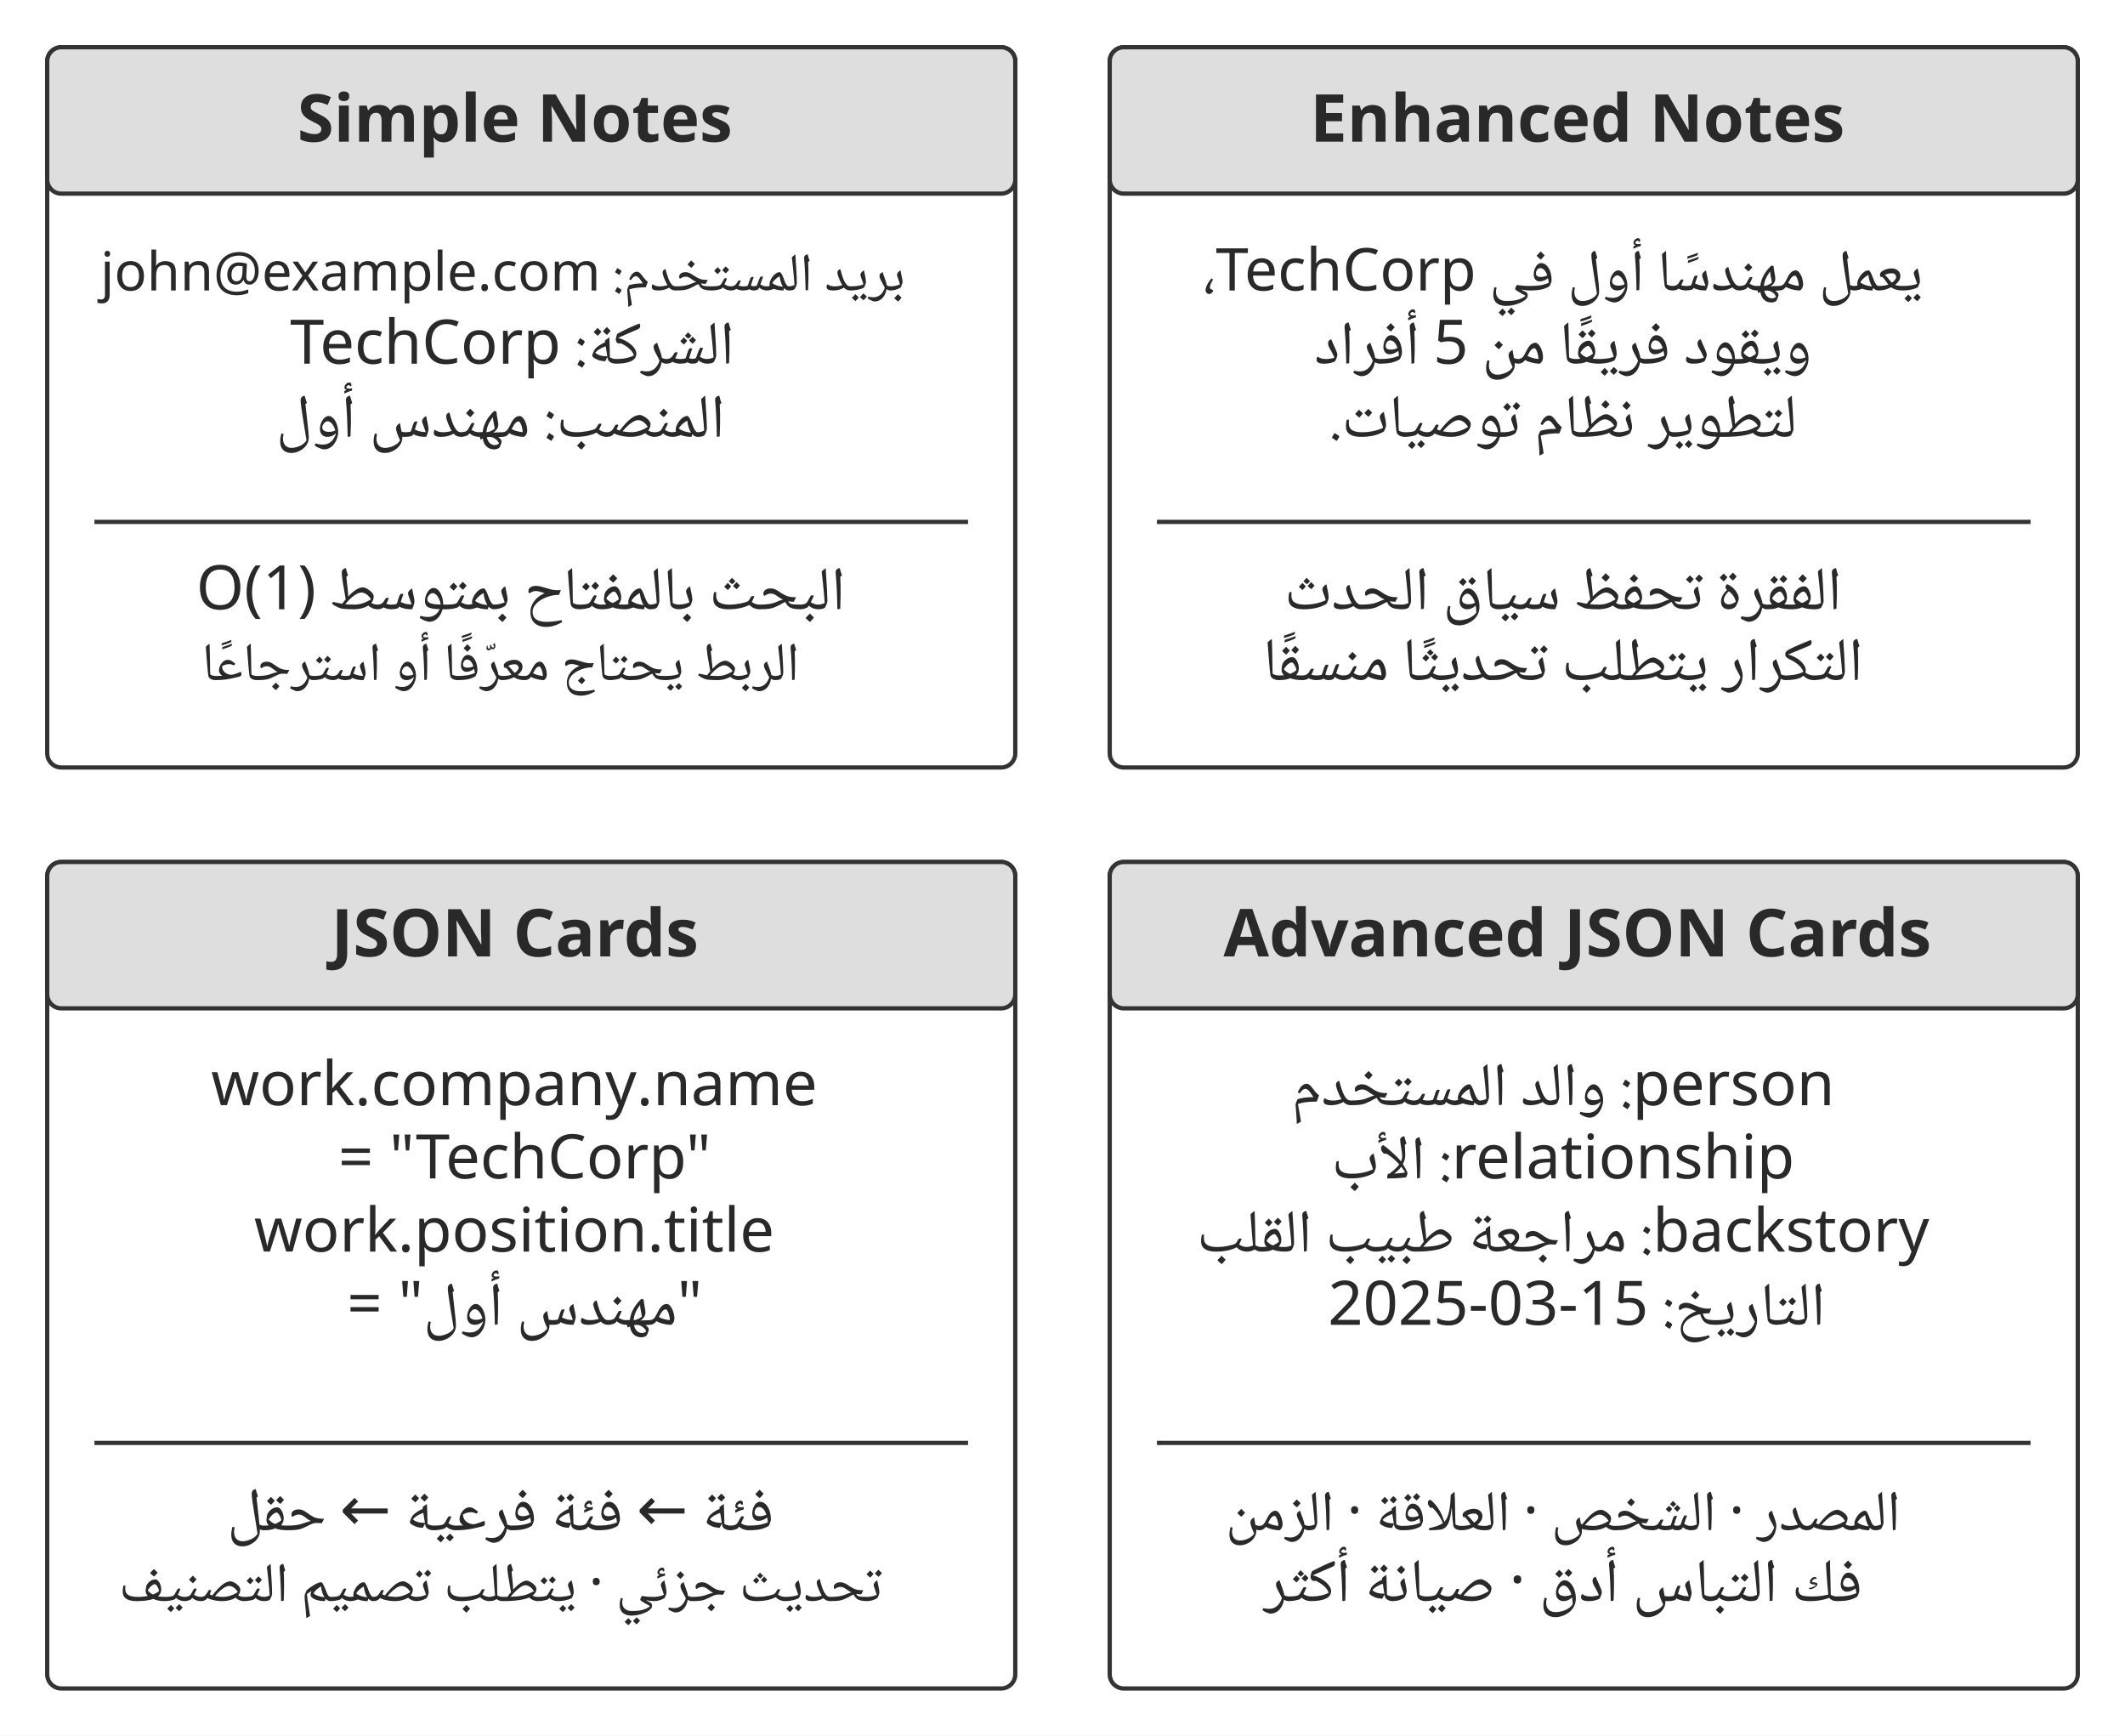
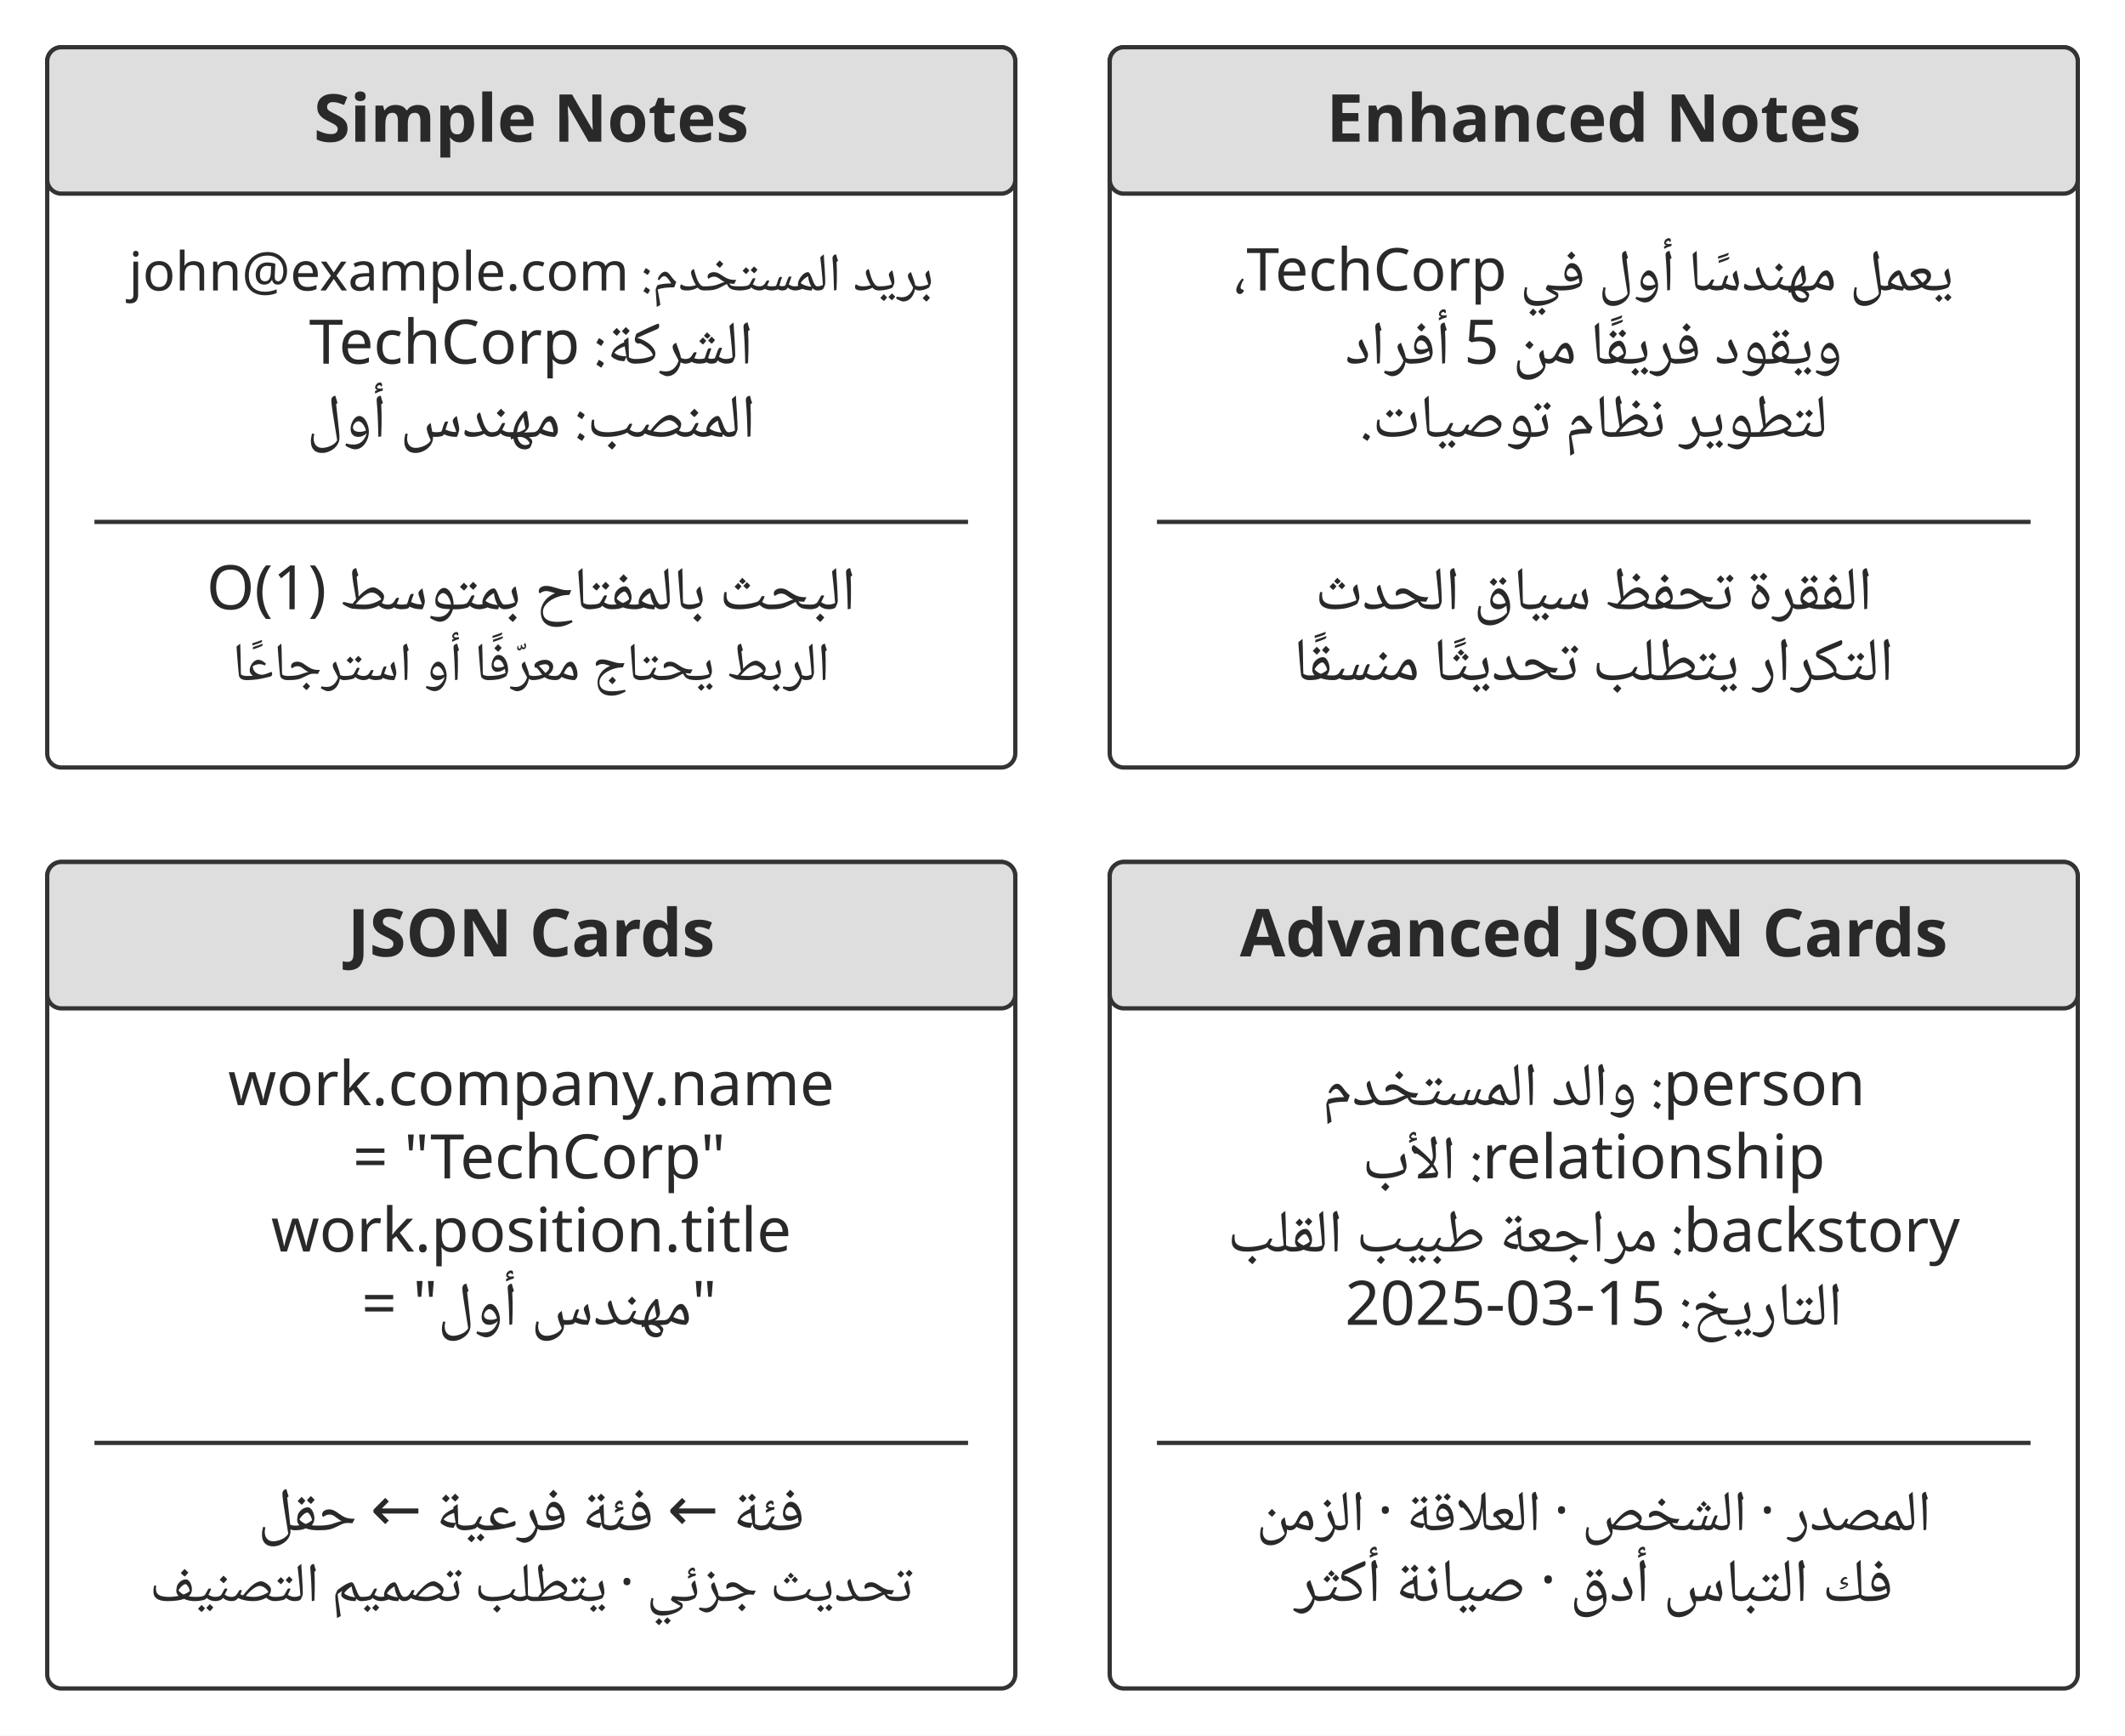
<svg xmlns="http://www.w3.org/2000/svg" width="106.000mm" height="86.567mm" viewBox="0 0 900 735" role="img" aria-labelledby="title desc">
  <defs>
    <marker id="arrow" viewBox="0 0 10 10" refX="9" refY="5" markerWidth="7" markerHeight="7" orient="auto-start-reverse">
      <path d="M0 0 L10 5 L0 10 Z" fill="#333333" />
    </marker>
  </defs>
  <rect width="900" height="735" fill="#ffffff" y="0" />
  <rect x="20" y="20" width="410" height="305" rx="6" fill="#ffffff" stroke="#333333" stroke-width="1.8" />
  <rect x="20" y="20" width="410" height="62" rx="6" fill="#dedede" stroke="#333333" stroke-width="1.8" />
-   <text x="218.07" y="60" text-anchor="middle" font-family="&quot;Noto Naskh Arabic&quot;, &quot;Noto Sans Arabic&quot;, Amiri, &quot;Geeza Pro&quot;, sans-serif" font-size="28.0" font-weight="700" fill="#292929" direction="rtl">Simple Notes</text>
-   <text x="212.96" y="123" text-anchor="middle" font-family="&quot;Noto Naskh Arabic&quot;, &quot;Noto Sans Arabic&quot;, Amiri, &quot;Geeza Pro&quot;, sans-serif" font-size="22.8" font-weight="400" fill="#292929" direction="rtl">بريد المستخدم: john@example.com</text>
-   <text x="216.94" y="154" text-anchor="middle" font-family="&quot;Noto Naskh Arabic&quot;, &quot;Noto Sans Arabic&quot;, Amiri, &quot;Geeza Pro&quot;, sans-serif" font-size="26.0" font-weight="400" fill="#292929" direction="rtl">الشركة: TechCorp</text>
-   <text x="212" y="185" text-anchor="middle" font-family="&quot;Noto Naskh Arabic&quot;, &quot;Noto Sans Arabic&quot;, Amiri, &quot;Geeza Pro&quot;, sans-serif" font-size="26.0" font-weight="400" fill="#292929" direction="rtl">المنصب: مهندس أول</text>
+   <text x="225" y="60" text-anchor="middle" font-family="&quot;Noto Naskh Arabic&quot;, &quot;Noto Sans Arabic&quot;, Amiri, &quot;Geeza Pro&quot;, sans-serif" font-size="28.0" font-weight="700" fill="#292929" direction="rtl">Simple Notes</text>
+   <text x="225" y="123" text-anchor="middle" font-family="&quot;Noto Naskh Arabic&quot;, &quot;Noto Sans Arabic&quot;, Amiri, &quot;Geeza Pro&quot;, sans-serif" font-size="22.8" font-weight="400" fill="#292929" direction="rtl">بريد المستخدم: john@example.com</text>
+   <text x="225" y="154" text-anchor="middle" font-family="&quot;Noto Naskh Arabic&quot;, &quot;Noto Sans Arabic&quot;, Amiri, &quot;Geeza Pro&quot;, sans-serif" font-size="26.0" font-weight="400" fill="#292929" direction="rtl">الشركة: TechCorp</text>
+   <text x="225" y="185" text-anchor="middle" font-family="&quot;Noto Naskh Arabic&quot;, &quot;Noto Sans Arabic&quot;, Amiri, &quot;Geeza Pro&quot;, sans-serif" font-size="26.0" font-weight="400" fill="#292929" direction="rtl">المنصب: مهندس أول</text>
  <path d="M40 221 L410 221" fill="none" stroke="#333333" stroke-width="1.8" />
-   <text x="220.61" y="258" text-anchor="middle" font-family="&quot;Noto Naskh Arabic&quot;, &quot;Noto Sans Arabic&quot;, Amiri, &quot;Geeza Pro&quot;, sans-serif" font-size="26.0" font-weight="400" fill="#292929" direction="rtl">البحث بالمفتاح بمتوسط O(1)</text>
-   <text x="212" y="288" text-anchor="middle" font-family="&quot;Noto Naskh Arabic&quot;, &quot;Noto Sans Arabic&quot;, Amiri, &quot;Geeza Pro&quot;, sans-serif" font-size="23.0" font-weight="400" fill="#292929" direction="rtl">الربط يحتاج معرّفًا أو استرجاعًا</text>
+   <text x="225" y="258" text-anchor="middle" font-family="&quot;Noto Naskh Arabic&quot;, &quot;Noto Sans Arabic&quot;, Amiri, &quot;Geeza Pro&quot;, sans-serif" font-size="26.0" font-weight="400" fill="#292929" direction="rtl">البحث بالمفتاح بمتوسط O(1)</text>
+   <text x="225" y="288" text-anchor="middle" font-family="&quot;Noto Naskh Arabic&quot;, &quot;Noto Sans Arabic&quot;, Amiri, &quot;Geeza Pro&quot;, sans-serif" font-size="23.0" font-weight="400" fill="#292929" direction="rtl">الربط يحتاج معرّفًا أو استرجاعًا</text>
  <rect x="470" y="20" width="410" height="305" rx="6" fill="#ffffff" stroke="#333333" stroke-width="1.8" />
  <rect x="470" y="20" width="410" height="62" rx="6" fill="#dedede" stroke="#333333" stroke-width="1.8" />
-   <text x="668.07" y="60" text-anchor="middle" font-family="&quot;Noto Naskh Arabic&quot;, &quot;Noto Sans Arabic&quot;, Amiri, &quot;Geeza Pro&quot;, sans-serif" font-size="28.0" font-weight="700" fill="#292929" direction="rtl">Enhanced Notes</text>
-   <text x="662" y="123" text-anchor="middle" font-family="&quot;Noto Naskh Arabic&quot;, &quot;Noto Sans Arabic&quot;, Amiri, &quot;Geeza Pro&quot;, sans-serif" font-size="25.0" font-weight="400" fill="#292929" direction="rtl">يعمل مهندسًا أول في TechCorp،</text>
-   <text x="662" y="154" text-anchor="middle" font-family="&quot;Noto Naskh Arabic&quot;, &quot;Noto Sans Arabic&quot;, Amiri, &quot;Geeza Pro&quot;, sans-serif" font-size="26.0" font-weight="400" fill="#292929" direction="rtl">ويقود فريقًا من 5 أفراد</text>
-   <text x="662" y="185" text-anchor="middle" font-family="&quot;Noto Naskh Arabic&quot;, &quot;Noto Sans Arabic&quot;, Amiri, &quot;Geeza Pro&quot;, sans-serif" font-size="26.0" font-weight="400" fill="#292929" direction="rtl">لتطوير نظام توصيات.</text>
+   <text x="675" y="60" text-anchor="middle" font-family="&quot;Noto Naskh Arabic&quot;, &quot;Noto Sans Arabic&quot;, Amiri, &quot;Geeza Pro&quot;, sans-serif" font-size="28.0" font-weight="700" fill="#292929" direction="rtl">Enhanced Notes</text>
+   <text x="675" y="123" text-anchor="middle" font-family="&quot;Noto Naskh Arabic&quot;, &quot;Noto Sans Arabic&quot;, Amiri, &quot;Geeza Pro&quot;, sans-serif" font-size="25.0" font-weight="400" fill="#292929" direction="rtl">يعمل مهندسًا أول في TechCorp،</text>
+   <text x="675" y="154" text-anchor="middle" font-family="&quot;Noto Naskh Arabic&quot;, &quot;Noto Sans Arabic&quot;, Amiri, &quot;Geeza Pro&quot;, sans-serif" font-size="26.0" font-weight="400" fill="#292929" direction="rtl">ويقود فريقًا من 5 أفراد</text>
+   <text x="675" y="185" text-anchor="middle" font-family="&quot;Noto Naskh Arabic&quot;, &quot;Noto Sans Arabic&quot;, Amiri, &quot;Geeza Pro&quot;, sans-serif" font-size="26.0" font-weight="400" fill="#292929" direction="rtl">لتطوير نظام توصيات.</text>
  <path d="M490 221 L860 221" fill="none" stroke="#333333" stroke-width="1.8" />
-   <text x="662" y="258" text-anchor="middle" font-family="&quot;Noto Naskh Arabic&quot;, &quot;Noto Sans Arabic&quot;, Amiri, &quot;Geeza Pro&quot;, sans-serif" font-size="26.0" font-weight="400" fill="#292929" direction="rtl">الفقرة تحفظ سياق الحدث</text>
-   <text x="662" y="288" text-anchor="middle" font-family="&quot;Noto Naskh Arabic&quot;, &quot;Noto Sans Arabic&quot;, Amiri, &quot;Geeza Pro&quot;, sans-serif" font-size="26.0" font-weight="400" fill="#292929" direction="rtl">التكرار يتطلب تحديثًا منسقًا</text>
+   <text x="675" y="258" text-anchor="middle" font-family="&quot;Noto Naskh Arabic&quot;, &quot;Noto Sans Arabic&quot;, Amiri, &quot;Geeza Pro&quot;, sans-serif" font-size="26.0" font-weight="400" fill="#292929" direction="rtl">الفقرة تحفظ سياق الحدث</text>
+   <text x="675" y="288" text-anchor="middle" font-family="&quot;Noto Naskh Arabic&quot;, &quot;Noto Sans Arabic&quot;, Amiri, &quot;Geeza Pro&quot;, sans-serif" font-size="26.0" font-weight="400" fill="#292929" direction="rtl">التكرار يتطلب تحديثًا منسقًا</text>
  <rect x="20" y="365" width="410" height="350" rx="6" fill="#ffffff" stroke="#333333" stroke-width="1.8" />
  <rect x="20" y="365" width="410" height="62" rx="6" fill="#dedede" stroke="#333333" stroke-width="1.8" />
-   <text x="218.07" y="405" text-anchor="middle" font-family="&quot;Noto Naskh Arabic&quot;, &quot;Noto Sans Arabic&quot;, Amiri, &quot;Geeza Pro&quot;, sans-serif" font-size="28.0" font-weight="700" fill="#292929" direction="rtl">JSON Cards</text>
-   <text x="217.8" y="468" text-anchor="middle" font-family="&quot;Noto Naskh Arabic&quot;, &quot;Noto Sans Arabic&quot;, Amiri, &quot;Geeza Pro&quot;, sans-serif" font-size="26.0" font-weight="400" fill="#292929" direction="rtl">work.company.name</text>
-   <text x="218.84" y="499" text-anchor="middle" font-family="&quot;Noto Naskh Arabic&quot;, &quot;Noto Sans Arabic&quot;, Amiri, &quot;Geeza Pro&quot;, sans-serif" font-size="26.0" font-weight="400" fill="#292929" direction="rtl">⁦  = "TechCorp"⁩</text>
-   <text x="217.8" y="530" text-anchor="middle" font-family="&quot;Noto Naskh Arabic&quot;, &quot;Noto Sans Arabic&quot;, Amiri, &quot;Geeza Pro&quot;, sans-serif" font-size="26.0" font-weight="400" fill="#292929" direction="rtl">work.position.title</text>
-   <text x="218.84" y="561" text-anchor="middle" font-family="&quot;Noto Naskh Arabic&quot;, &quot;Noto Sans Arabic&quot;, Amiri, &quot;Geeza Pro&quot;, sans-serif" font-size="26.0" font-weight="400" fill="#292929" direction="rtl">⁦  = "مهندس أول"⁩</text>
+   <text x="225" y="405" text-anchor="middle" font-family="&quot;Noto Naskh Arabic&quot;, &quot;Noto Sans Arabic&quot;, Amiri, &quot;Geeza Pro&quot;, sans-serif" font-size="28.0" font-weight="700" fill="#292929" direction="rtl">JSON Cards</text>
+   <text x="225" y="468" text-anchor="middle" font-family="&quot;Noto Naskh Arabic&quot;, &quot;Noto Sans Arabic&quot;, Amiri, &quot;Geeza Pro&quot;, sans-serif" font-size="26.0" font-weight="400" fill="#292929" direction="rtl">work.company.name</text>
+   <text x="225" y="499" text-anchor="middle" font-family="&quot;Noto Naskh Arabic&quot;, &quot;Noto Sans Arabic&quot;, Amiri, &quot;Geeza Pro&quot;, sans-serif" font-size="26.0" font-weight="400" fill="#292929" direction="rtl">⁦  = "TechCorp"⁩</text>
+   <text x="225" y="530" text-anchor="middle" font-family="&quot;Noto Naskh Arabic&quot;, &quot;Noto Sans Arabic&quot;, Amiri, &quot;Geeza Pro&quot;, sans-serif" font-size="26.0" font-weight="400" fill="#292929" direction="rtl">work.position.title</text>
+   <text x="225" y="561" text-anchor="middle" font-family="&quot;Noto Naskh Arabic&quot;, &quot;Noto Sans Arabic&quot;, Amiri, &quot;Geeza Pro&quot;, sans-serif" font-size="26.0" font-weight="400" fill="#292929" direction="rtl">⁦  = "مهندس أول"⁩</text>
  <path d="M40 611 L410 611" fill="none" stroke="#333333" stroke-width="1.8" />
-   <text x="212" y="648" text-anchor="middle" font-family="&quot;Noto Naskh Arabic&quot;, &quot;Noto Sans Arabic&quot;, Amiri, &quot;Geeza Pro&quot;, sans-serif" font-size="26.0" font-weight="400" fill="#292929" direction="rtl">فئة ← فئة فرعية ← حقل</text>
-   <text x="212" y="678" text-anchor="middle" font-family="&quot;Noto Naskh Arabic&quot;, &quot;Noto Sans Arabic&quot;, Amiri, &quot;Geeza Pro&quot;, sans-serif" font-size="23.5" font-weight="400" fill="#292929" direction="rtl">تحديث جزئي · يتطلب تصميم التصنيف</text>
+   <text x="225" y="648" text-anchor="middle" font-family="&quot;Noto Naskh Arabic&quot;, &quot;Noto Sans Arabic&quot;, Amiri, &quot;Geeza Pro&quot;, sans-serif" font-size="26.0" font-weight="400" fill="#292929" direction="rtl">فئة ← فئة فرعية ← حقل</text>
+   <text x="225" y="678" text-anchor="middle" font-family="&quot;Noto Naskh Arabic&quot;, &quot;Noto Sans Arabic&quot;, Amiri, &quot;Geeza Pro&quot;, sans-serif" font-size="23.5" font-weight="400" fill="#292929" direction="rtl">تحديث جزئي · يتطلب تصميم التصنيف</text>
  <rect x="470" y="365" width="410" height="350" rx="6" fill="#ffffff" stroke="#333333" stroke-width="1.8" />
  <rect x="470" y="365" width="410" height="62" rx="6" fill="#dedede" stroke="#333333" stroke-width="1.8" />
-   <text x="668.07" y="405" text-anchor="middle" font-family="&quot;Noto Naskh Arabic&quot;, &quot;Noto Sans Arabic&quot;, Amiri, &quot;Geeza Pro&quot;, sans-serif" font-size="28.0" font-weight="700" fill="#292929" direction="rtl">Advanced JSON Cards</text>
-   <text x="662" y="468" text-anchor="middle" font-family="&quot;Noto Naskh Arabic&quot;, &quot;Noto Sans Arabic&quot;, Amiri, &quot;Geeza Pro&quot;, sans-serif" font-size="26.0" font-weight="400" fill="#292929" direction="rtl">person: والد المستخدم</text>
-   <text x="662" y="499" text-anchor="middle" font-family="&quot;Noto Naskh Arabic&quot;, &quot;Noto Sans Arabic&quot;, Amiri, &quot;Geeza Pro&quot;, sans-serif" font-size="26.0" font-weight="400" fill="#292929" direction="rtl">relationship: الأب</text>
-   <text x="662" y="530" text-anchor="middle" font-family="&quot;Noto Naskh Arabic&quot;, &quot;Noto Sans Arabic&quot;, Amiri, &quot;Geeza Pro&quot;, sans-serif" font-size="25.7" font-weight="400" fill="#292929" direction="rtl">backstory: مراجعة طبيب القلب</text>
-   <text x="667.79" y="561" text-anchor="middle" font-family="&quot;Noto Naskh Arabic&quot;, &quot;Noto Sans Arabic&quot;, Amiri, &quot;Geeza Pro&quot;, sans-serif" font-size="26.0" font-weight="400" fill="#292929" direction="rtl">التاريخ: ⁦2025-03-15⁩</text>
+   <text x="675" y="405" text-anchor="middle" font-family="&quot;Noto Naskh Arabic&quot;, &quot;Noto Sans Arabic&quot;, Amiri, &quot;Geeza Pro&quot;, sans-serif" font-size="28.0" font-weight="700" fill="#292929" direction="rtl">Advanced JSON Cards</text>
+   <text x="675" y="468" text-anchor="middle" font-family="&quot;Noto Naskh Arabic&quot;, &quot;Noto Sans Arabic&quot;, Amiri, &quot;Geeza Pro&quot;, sans-serif" font-size="26.0" font-weight="400" fill="#292929" direction="rtl">person: والد المستخدم</text>
+   <text x="675" y="499" text-anchor="middle" font-family="&quot;Noto Naskh Arabic&quot;, &quot;Noto Sans Arabic&quot;, Amiri, &quot;Geeza Pro&quot;, sans-serif" font-size="26.0" font-weight="400" fill="#292929" direction="rtl">relationship: الأب</text>
+   <text x="675" y="530" text-anchor="middle" font-family="&quot;Noto Naskh Arabic&quot;, &quot;Noto Sans Arabic&quot;, Amiri, &quot;Geeza Pro&quot;, sans-serif" font-size="25.7" font-weight="400" fill="#292929" direction="rtl">backstory: مراجعة طبيب القلب</text>
+   <text x="675" y="561" text-anchor="middle" font-family="&quot;Noto Naskh Arabic&quot;, &quot;Noto Sans Arabic&quot;, Amiri, &quot;Geeza Pro&quot;, sans-serif" font-size="26.0" font-weight="400" fill="#292929" direction="rtl">التاريخ: ⁦2025-03-15⁩</text>
  <path d="M490 611 L860 611" fill="none" stroke="#333333" stroke-width="1.8" />
-   <text x="662" y="648" text-anchor="middle" font-family="&quot;Noto Naskh Arabic&quot;, &quot;Noto Sans Arabic&quot;, Amiri, &quot;Geeza Pro&quot;, sans-serif" font-size="24.3" font-weight="400" fill="#292929" direction="rtl">المصدر · الشخص · العلاقة · الزمن</text>
-   <text x="662" y="678" text-anchor="middle" font-family="&quot;Noto Naskh Arabic&quot;, &quot;Noto Sans Arabic&quot;, Amiri, &quot;Geeza Pro&quot;, sans-serif" font-size="26.0" font-weight="400" fill="#292929" direction="rtl">فك التباس أدق · صيانة أكثر</text>
+   <text x="675" y="648" text-anchor="middle" font-family="&quot;Noto Naskh Arabic&quot;, &quot;Noto Sans Arabic&quot;, Amiri, &quot;Geeza Pro&quot;, sans-serif" font-size="24.3" font-weight="400" fill="#292929" direction="rtl">المصدر · الشخص · العلاقة · الزمن</text>
+   <text x="675" y="678" text-anchor="middle" font-family="&quot;Noto Naskh Arabic&quot;, &quot;Noto Sans Arabic&quot;, Amiri, &quot;Geeza Pro&quot;, sans-serif" font-size="26.0" font-weight="400" fill="#292929" direction="rtl">فك التباس أدق · صيانة أكثر</text>
  <defs />
</svg>
